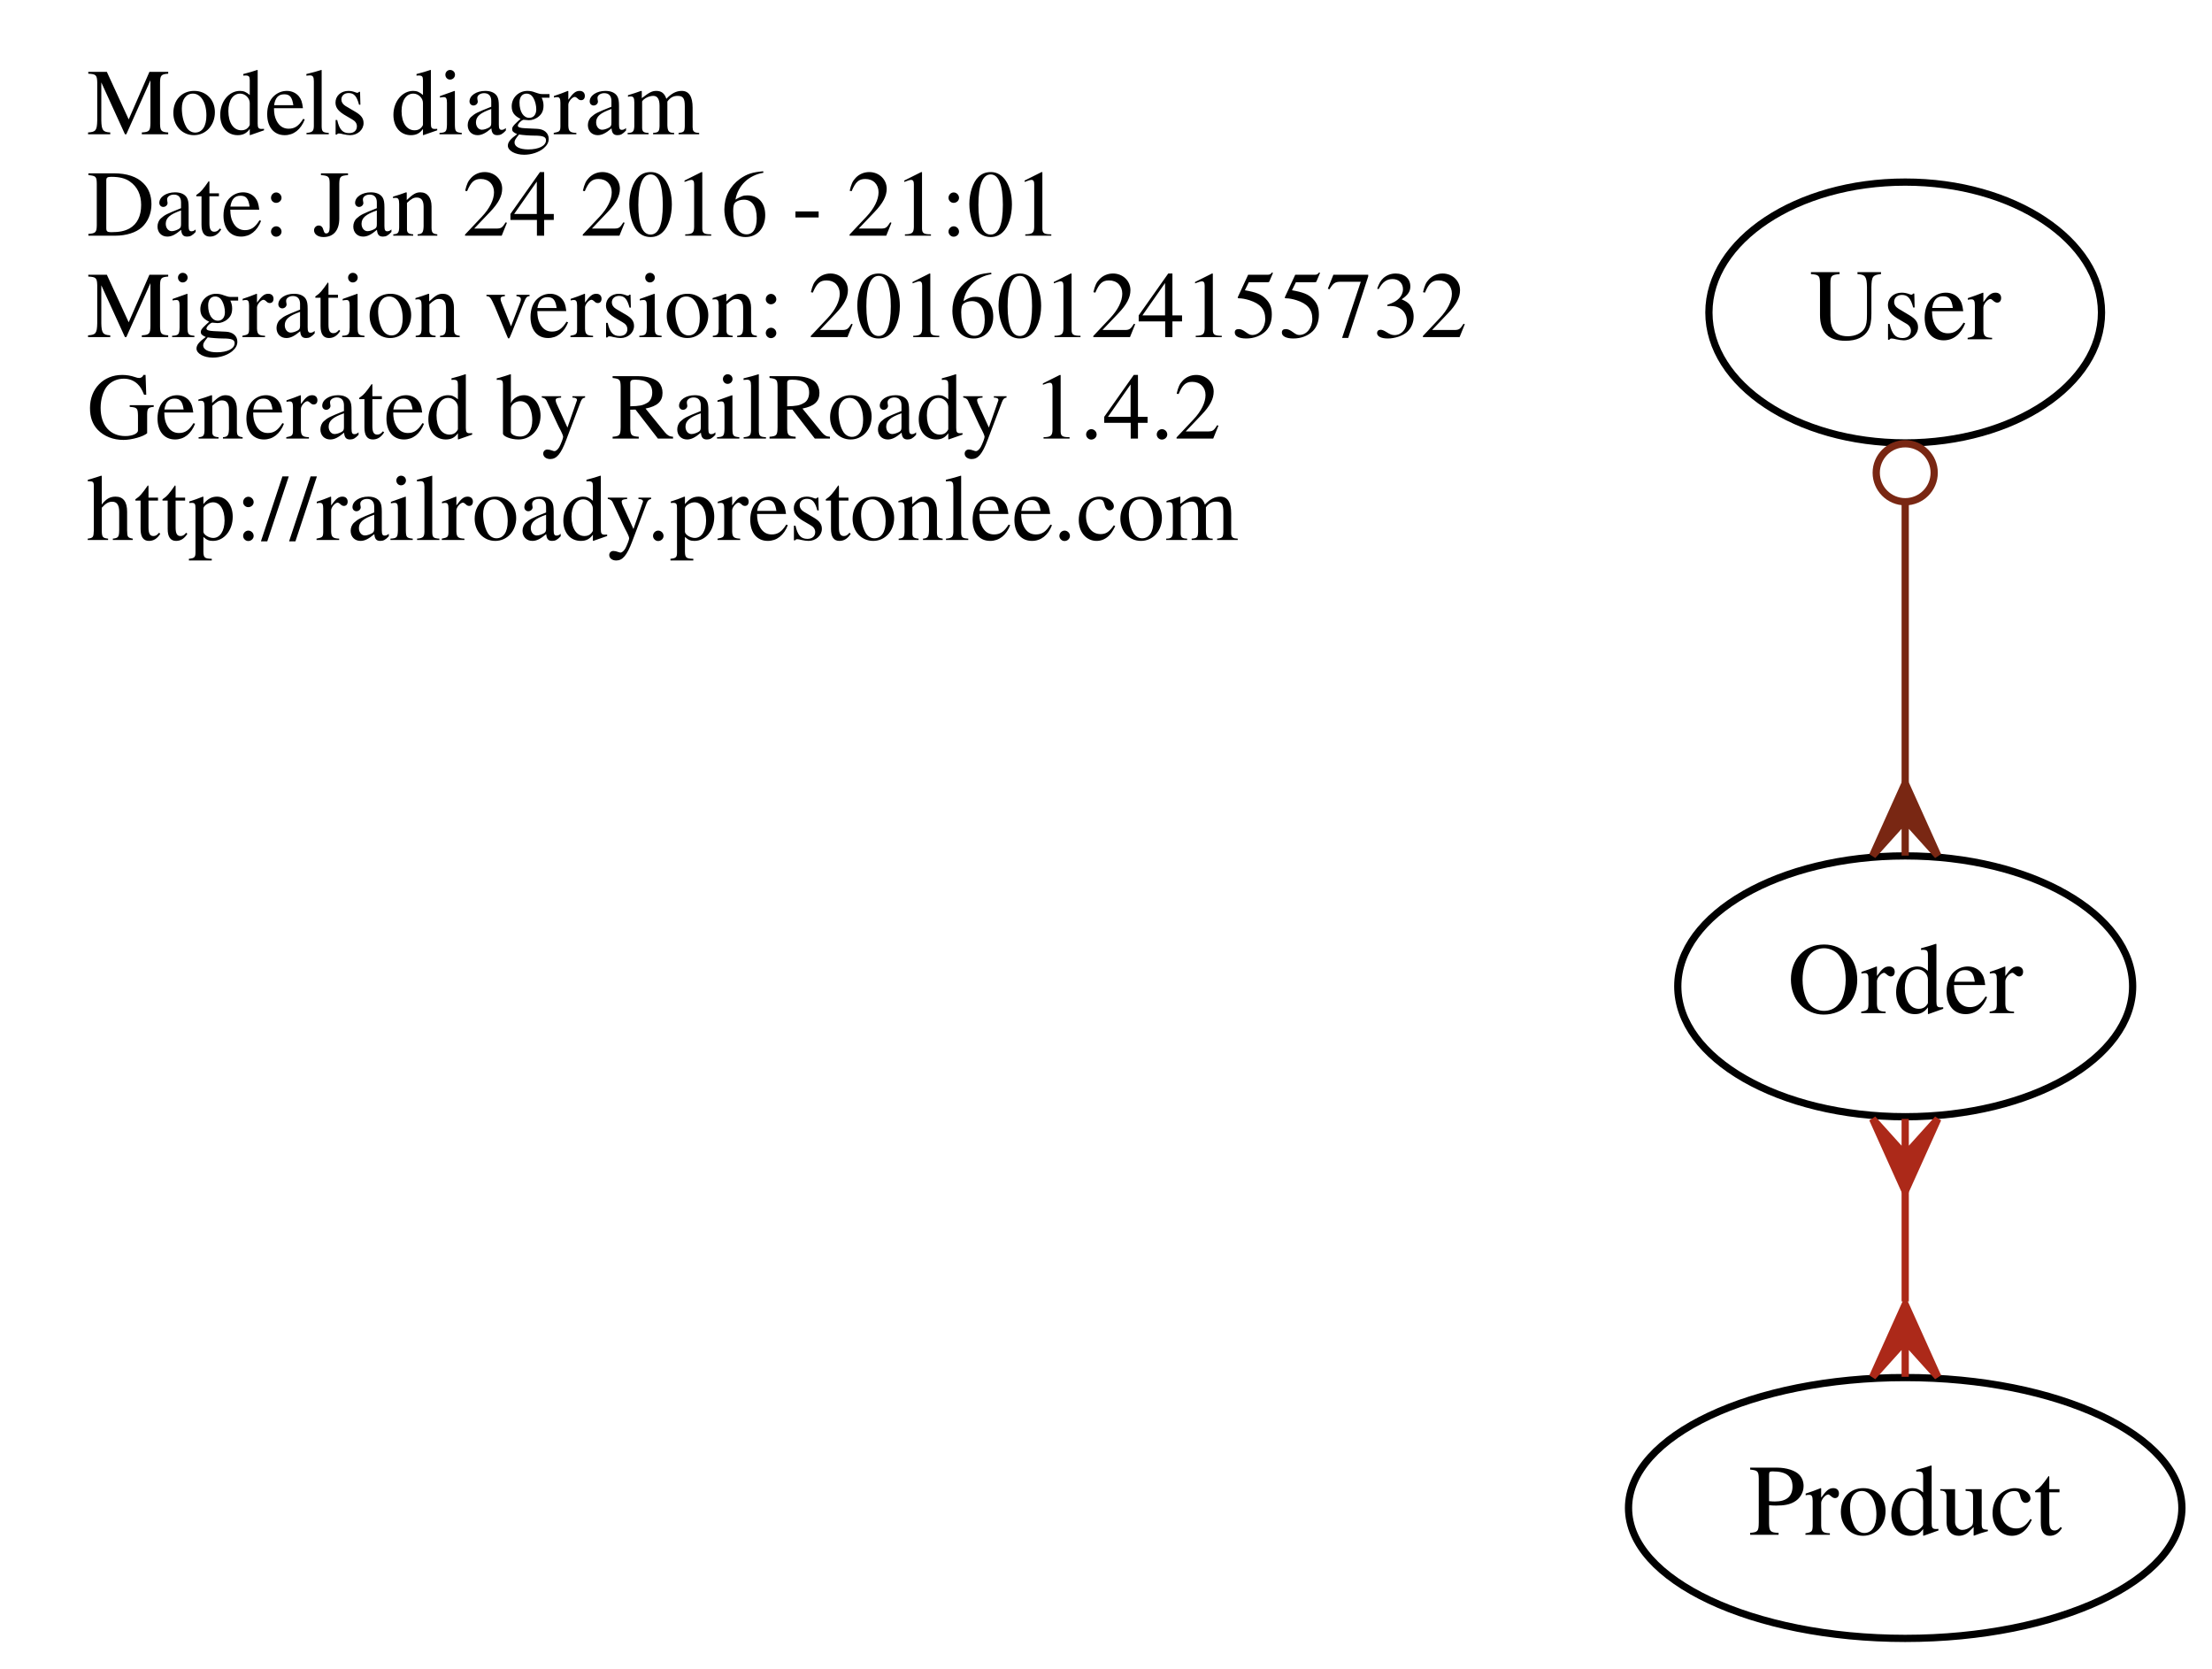
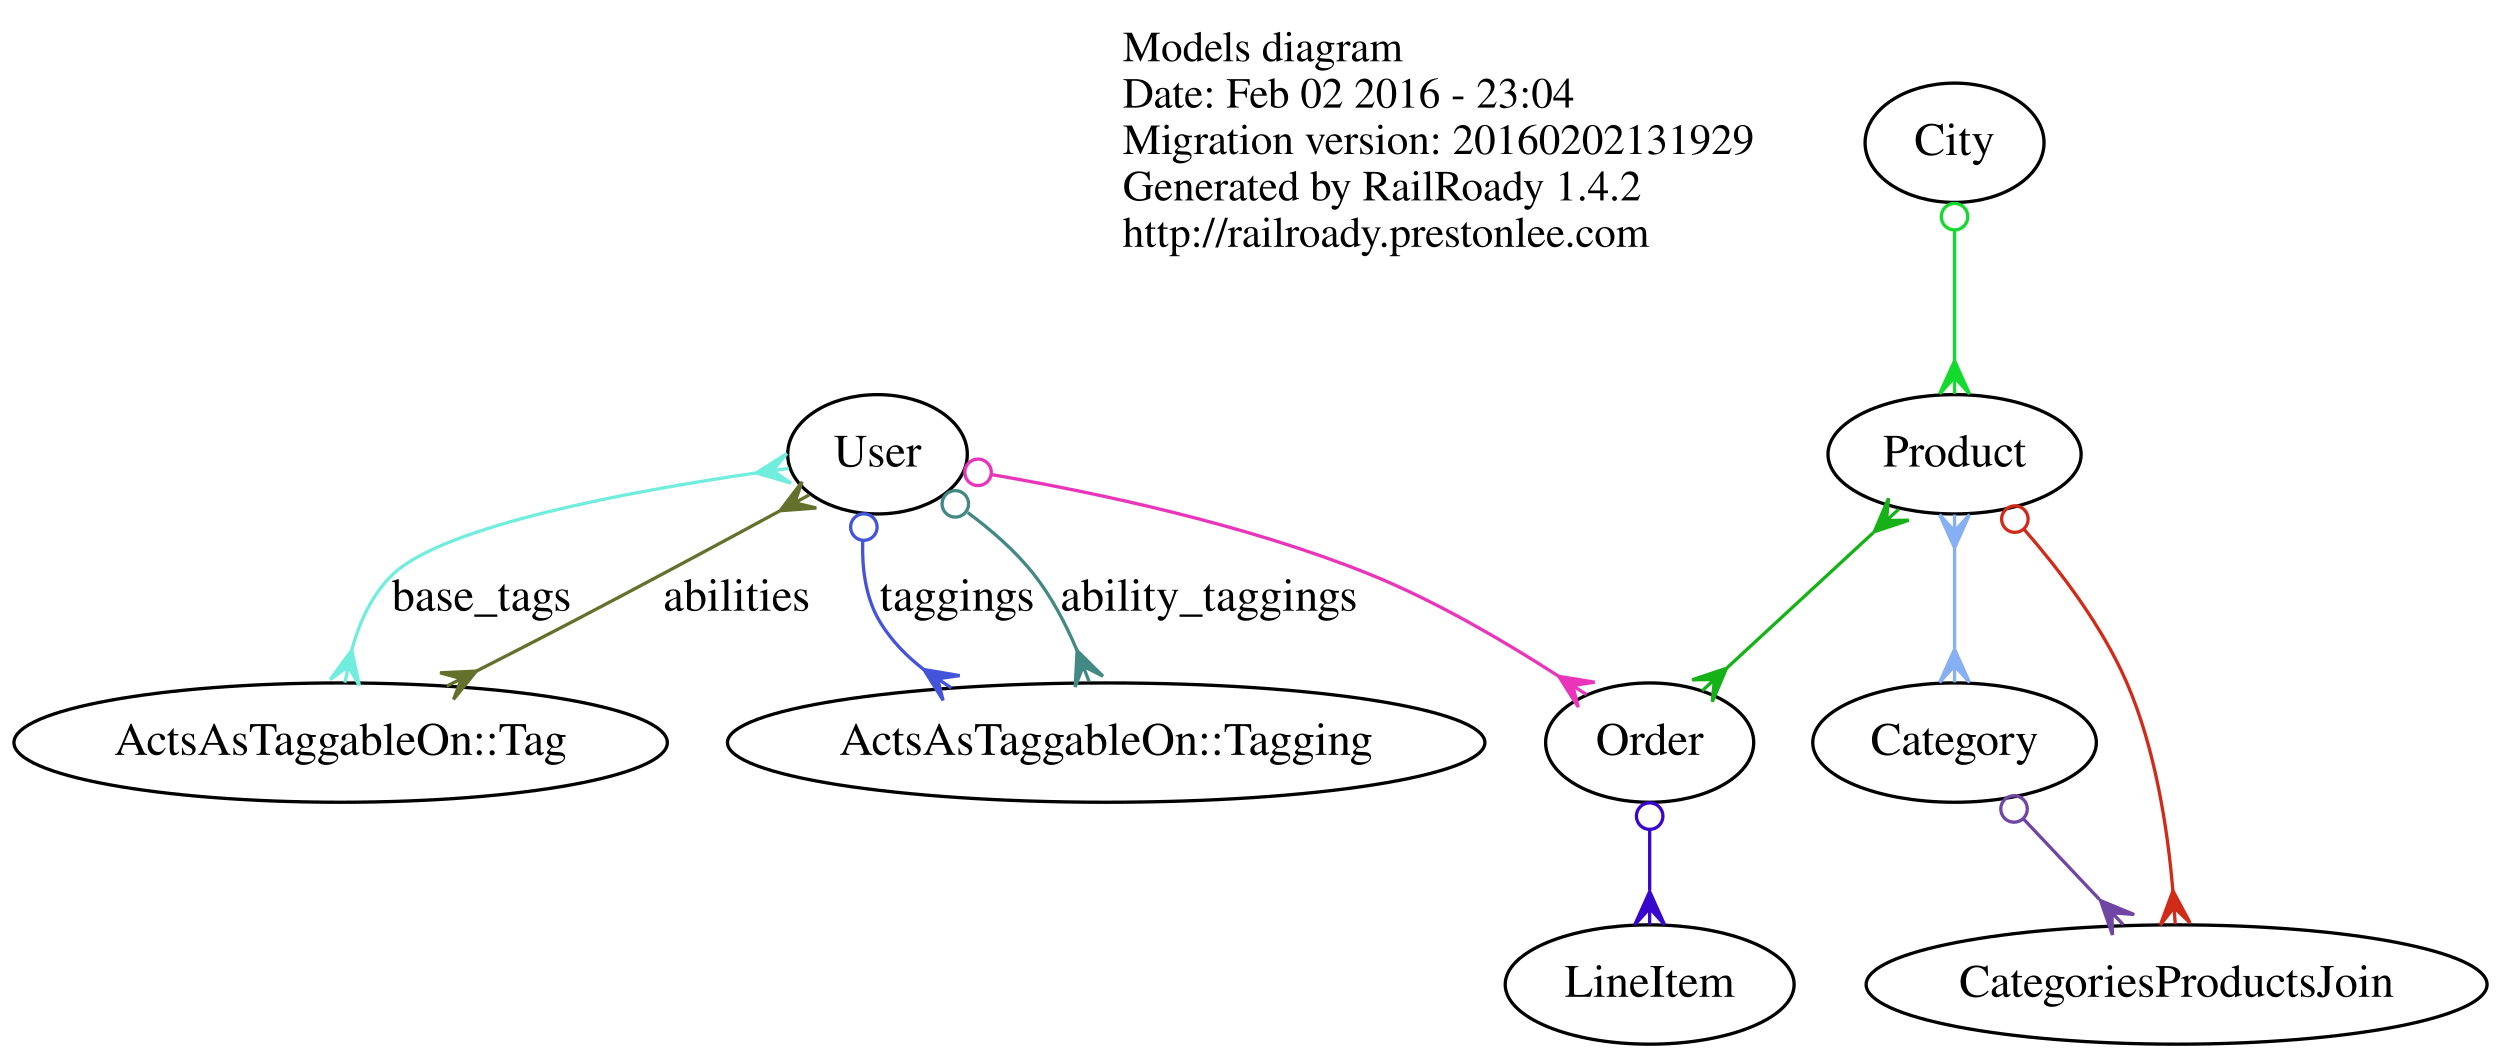
- <svg xmlns="http://www.w3.org/2000/svg" width="305pt" height="230pt" viewBox="0.00 0.00 305.35 230.00">
-   <g id="graph0" class="graph" transform="scale(1 1) rotate(0) translate(4 226)">
-     <polygon fill="none" stroke="none" points="-4,4 -4,-226 301.347,-226 301.347,4 -4,4" />
+ <svg xmlns="http://www.w3.org/2000/svg" width="754pt" height="319pt" viewBox="0.00 0.00 754.38 319.00">
+   <g id="graph0" class="graph" transform="scale(1 1) rotate(0) translate(4 315)">
+     <polygon fill="none" stroke="none" points="-4,4 -4,-315 750.383,-315 750.383,4 -4,4" />
    <g id="node1" class="node">
-       <text text-anchor="start" x="8" y="-207.6" font-family="Times,serif" font-size="13.00">Models diagram</text>
-       <text text-anchor="start" x="8" y="-193.6" font-family="Times,serif" font-size="13.00">Date: Jan 24 2016 - 21:01</text>
-       <text text-anchor="start" x="8" y="-179.6" font-family="Times,serif" font-size="13.00">Migration version: 20160124155732</text>
-       <text text-anchor="start" x="8" y="-165.6" font-family="Times,serif" font-size="13.00">Generated by RailRoady 1.4.2</text>
-       <text text-anchor="start" x="8" y="-151.6" font-family="Times,serif" font-size="13.00">http://railroady.prestonlee.com</text>
+       <text text-anchor="start" x="334.791" y="-296.6" font-family="Times,serif" font-size="13.00">Models diagram</text>
+       <text text-anchor="start" x="334.791" y="-282.6" font-family="Times,serif" font-size="13.00">Date: Feb 02 2016 - 23:04</text>
+       <text text-anchor="start" x="334.791" y="-268.6" font-family="Times,serif" font-size="13.00">Migration version: 20160202131929</text>
+       <text text-anchor="start" x="334.791" y="-254.6" font-family="Times,serif" font-size="13.00">Generated by RailRoady 1.4.2</text>
+       <text text-anchor="start" x="334.791" y="-240.6" font-family="Times,serif" font-size="13.00">http://railroady.prestonlee.com</text>
    </g>
    <g id="node2" class="node">
-       <ellipse fill="none" stroke="black" cx="259" cy="-90" rx="31.396" ry="18" />
-       <text text-anchor="middle" x="259" y="-86.3" font-family="Times,serif" font-size="14.00">Order</text>
+       <ellipse fill="none" stroke="black" cx="493.791" cy="-91" rx="31.396" ry="18" />
+       <text text-anchor="middle" x="493.791" y="-87.3" font-family="Times,serif" font-size="14.00">Order</text>
+     </g>
+     <g id="node8" class="node">
+       <ellipse fill="none" stroke="black" cx="493.791" cy="-18" rx="43.592" ry="18" />
+       <text text-anchor="middle" x="493.791" y="-14.3" font-family="Times,serif" font-size="14.00">LineItem</text>
+     </g>
+     <g id="edge1" class="edge">
+       <path fill="none" stroke="#3806cd" d="M493.791,-64.791C493.791,-58.832 493.791,-52.45 493.791,-46.399" />
+       <ellipse fill="none" stroke="#3806cd" cx="493.791" cy="-68.813" rx="4" ry="4" />
+       <polygon fill="#3806cd" stroke="#3806cd" points="493.791,-46.029 498.291,-36.029 493.791,-41.029 493.791,-36.029 493.791,-36.029 493.791,-36.029 493.791,-41.029 489.291,-36.029 493.791,-46.029 493.791,-46.029" />
+     </g>
+     <g id="node3" class="node">
+       <ellipse fill="none" stroke="black" cx="652.791" cy="-18" rx="93.683" ry="18" />
+       <text text-anchor="middle" x="652.791" y="-14.3" font-family="Times,serif" font-size="14.00">CategoriesProductsJoin</text>
    </g>
    <g id="node4" class="node">
-       <ellipse fill="none" stroke="black" cx="259" cy="-18" rx="38.194" ry="18" />
-       <text text-anchor="middle" x="259" y="-14.3" font-family="Times,serif" font-size="14.00">Product</text>
-     </g>
-     <g id="edge1" class="edge">
-       <path fill="none" stroke="#ac2919" d="M259,-61.665C259,-56.687 259,-51.491 259,-46.507" />
-       <polygon fill="#ac2919" stroke="#ac2919" points="259,-61.697 254.5,-71.697 259,-66.697 259,-71.697 259,-71.697 259,-71.697 259,-66.697 263.5,-71.697 259,-61.697 259,-61.697" />
-       <polygon fill="#ac2919" stroke="#ac2919" points="259,-46.104 263.5,-36.104 259,-41.104 259,-36.104 259,-36.104 259,-36.104 259,-41.104 254.5,-36.104 259,-46.104 259,-46.104" />
-     </g>
-     <g id="node3" class="node">
-       <ellipse fill="none" stroke="black" cx="259" cy="-183" rx="27.097" ry="18" />
-       <text text-anchor="middle" x="259" y="-179.3" font-family="Times,serif" font-size="14.00">User</text>
+       <ellipse fill="none" stroke="black" cx="260.791" cy="-178" rx="27.097" ry="18" />
+       <text text-anchor="middle" x="260.791" y="-174.3" font-family="Times,serif" font-size="14.00">User</text>
    </g>
    <g id="edge2" class="edge">
-       <path fill="none" stroke="#792713" d="M259,-156.729C259,-144.725 259,-130.362 259,-118.129" />
-       <ellipse fill="none" stroke="#792713" cx="259" cy="-160.884" rx="4" ry="4" />
-       <polygon fill="#792713" stroke="#792713" points="259,-118.04 263.5,-108.04 259,-113.04 259,-108.04 259,-108.04 259,-108.04 259,-113.04 254.5,-108.04 259,-118.04 259,-118.04" />
+       <path fill="none" stroke="#ea34b9" d="M295.394,-171.838C325.972,-166.575 371.392,-157.023 408.791,-142 429.032,-133.869 450.179,-121.447 466.317,-111.019" />
+       <ellipse fill="none" stroke="#ea34b9" cx="291.127" cy="-172.551" rx="4" ry="4" />
+       <polygon fill="#ea34b9" stroke="#ea34b9" points="466.382,-110.977 477.208,-109.227 470.556,-108.224 474.73,-105.471 474.73,-105.471 474.73,-105.471 470.556,-108.224 472.252,-101.714 466.382,-110.977 466.382,-110.977" />
+     </g>
+     <g id="node9" class="node">
+       <ellipse fill="none" stroke="black" cx="329.791" cy="-91" rx="114.28" ry="18" />
+       <text text-anchor="middle" x="329.791" y="-87.3" font-family="Times,serif" font-size="14.00">ActsAsTaggableOn::Tagging</text>
+     </g>
+     <g id="edge3" class="edge">
+       <path fill="none" stroke="#4454da" d="M256.325,-151.878C256.062,-143.423 257.242,-134.293 261.791,-127 265.158,-121.603 269.646,-117 274.717,-113.084" />
+       <ellipse fill="none" stroke="#4454da" cx="256.669" cy="-156.029" rx="4" ry="4" />
+       <polygon fill="#4454da" stroke="#4454da" points="274.78,-113.041 285.594,-111.217 278.935,-110.26 283.09,-107.478 283.09,-107.478 283.09,-107.478 278.935,-110.26 280.586,-103.739 274.78,-113.041 274.78,-113.041" />
+       <text text-anchor="middle" x="284.791" y="-130.8" font-family="Times,serif" font-size="14.00">taggings</text>
+     </g>
+     <g id="edge5" class="edge">
+       <path fill="none" stroke="#428884" d="M287.986,-160.431C295.082,-155.183 302.277,-148.923 307.791,-142 313.252,-135.144 317.637,-126.721 321.012,-118.757" />
+       <ellipse fill="none" stroke="#428884" cx="284.266" cy="-163.035" rx="4" ry="4" />
+       <polygon fill="#428884" stroke="#428884" points="321.022,-118.732 328.828,-111.03 322.827,-114.069 324.631,-109.406 324.631,-109.406 324.631,-109.406 322.827,-114.069 320.435,-107.781 321.022,-118.732 321.022,-118.732" />
+       <text text-anchor="middle" x="360.791" y="-130.8" font-family="Times,serif" font-size="14.00">ability_taggings</text>
+     </g>
+     <g id="node10" class="node">
+       <ellipse fill="none" stroke="black" cx="98.791" cy="-91" rx="98.583" ry="18" />
+       <text text-anchor="middle" x="98.791" y="-87.3" font-family="Times,serif" font-size="14.00">ActsAsTaggableOn::Tag</text>
+     </g>
+     <g id="edge4" class="edge">
+       <path fill="none" stroke="#70eddc" d="M223.897,-172.329C186.019,-166.824 130.464,-156.547 114.791,-142 108.333,-136.005 104.47,-127.406 102.164,-119.025" />
+       <polygon fill="#70eddc" stroke="#70eddc" points="224.161,-172.366 233.439,-178.212 229.112,-173.061 234.064,-173.755 234.064,-173.755 234.064,-173.755 229.112,-173.061 234.689,-169.299 224.161,-172.366 224.161,-172.366" />
+       <polygon fill="#70eddc" stroke="#70eddc" points="102.134,-118.882 104.455,-108.165 101.094,-113.991 100.054,-109.101 100.054,-109.101 100.054,-109.101 101.094,-113.991 95.652,-110.037 102.134,-118.882 102.134,-118.882" />
+       <text text-anchor="middle" x="141.291" y="-130.8" font-family="Times,serif" font-size="14.00">base_tags</text>
+     </g>
+     <g id="edge6" class="edge">
+       <path fill="none" stroke="#63712d" d="M231.209,-160.863C212.981,-150.978 189.099,-138.13 167.791,-127 158.773,-122.289 149.05,-117.302 139.829,-112.614" />
+       <polygon fill="#63712d" stroke="#63712d" points="231.394,-160.964 238.033,-169.691 235.788,-163.35 240.181,-165.737 240.181,-165.737 240.181,-165.737 235.788,-163.35 242.33,-161.783 231.394,-160.964 231.394,-160.964" />
+       <polygon fill="#63712d" stroke="#63712d" points="139.74,-112.569 132.855,-104.033 135.28,-110.308 130.821,-108.047 130.821,-108.047 130.821,-108.047 135.28,-110.308 128.786,-112.061 139.74,-112.569 139.74,-112.569" />
+       <text text-anchor="middle" x="218.291" y="-130.8" font-family="Times,serif" font-size="14.00">abilities</text>
+     </g>
+     <g id="node5" class="node">
+       <ellipse fill="none" stroke="black" cx="585.791" cy="-178" rx="38.194" ry="18" />
+       <text text-anchor="middle" x="585.791" y="-174.3" font-family="Times,serif" font-size="14.00">Product</text>
+     </g>
+     <g id="edge9" class="edge">
+       <path fill="none" stroke="#15b117" d="M561.304,-154.376C547.612,-141.725 530.637,-126.042 517.134,-113.567" />
+       <polygon fill="#15b117" stroke="#15b117" points="561.572,-154.624 565.863,-164.715 565.245,-158.017 568.917,-161.41 568.917,-161.41 568.917,-161.41 565.245,-158.017 571.971,-158.104 561.572,-154.624 561.572,-154.624" />
+       <polygon fill="#15b117" stroke="#15b117" points="516.981,-113.425 512.69,-103.334 513.309,-110.032 509.636,-106.639 509.636,-106.639 509.636,-106.639 513.309,-110.032 506.582,-109.944 516.981,-113.425 516.981,-113.425" />
+     </g>
+     <g id="edge7" class="edge">
+       <path fill="none" stroke="#d02a19" d="M606.854,-155.249C617.796,-142.705 630.393,-126.069 637.791,-109 646.428,-89.075 650.116,-64.68 651.679,-46.317" />
+       <ellipse fill="none" stroke="#d02a19" cx="603.991" cy="-158.439" rx="4" ry="4" />
+       <polygon fill="#d02a19" stroke="#d02a19" points="651.683,-46.257 656.864,-36.592 652.029,-41.269 652.375,-36.281 652.375,-36.281 652.375,-36.281 652.029,-41.269 647.886,-35.97 651.683,-46.257 651.683,-46.257" />
+     </g>
+     <g id="node7" class="node">
+       <ellipse fill="none" stroke="black" cx="585.791" cy="-91" rx="42.793" ry="18" />
+       <text text-anchor="middle" x="585.791" y="-87.3" font-family="Times,serif" font-size="14.00">Category</text>
+     </g>
+     <g id="edge8" class="edge">
+       <path fill="none" stroke="#86aff4" d="M585.791,-149.734C585.791,-140.06 585.791,-129.173 585.791,-119.481" />
+       <polygon fill="#86aff4" stroke="#86aff4" points="585.791,-149.799 581.291,-159.799 585.791,-154.799 585.791,-159.799 585.791,-159.799 585.791,-159.799 585.791,-154.799 590.291,-159.799 585.791,-149.799 585.791,-149.799" />
+       <polygon fill="#86aff4" stroke="#86aff4" points="585.791,-119.175 590.291,-109.175 585.791,-114.175 585.791,-109.175 585.791,-109.175 585.791,-109.175 585.791,-114.175 581.291,-109.175 585.791,-119.175 585.791,-119.175" />
+     </g>
+     <g id="node6" class="node">
+       <ellipse fill="none" stroke="black" cx="585.791" cy="-272" rx="27" ry="18" />
+       <text text-anchor="middle" x="585.791" y="-268.3" font-family="Times,serif" font-size="14.00">City</text>
+     </g>
+     <g id="edge10" class="edge">
+       <path fill="none" stroke="#14da2e" d="M585.791,-245.451C585.791,-233.315 585.791,-218.795 585.791,-206.427" />
+       <ellipse fill="none" stroke="#14da2e" cx="585.791" cy="-249.696" rx="4" ry="4" />
+       <polygon fill="#14da2e" stroke="#14da2e" points="585.791,-206.227 590.291,-196.227 585.791,-201.227 585.791,-196.227 585.791,-196.227 585.791,-196.227 585.791,-201.227 581.291,-196.227 585.791,-206.227 585.791,-206.227" />
+     </g>
+     <g id="edge11" class="edge">
+       <path fill="none" stroke="#7045a4" d="M606.496,-68.059C613.793,-60.326 622.043,-51.584 629.536,-43.643" />
+       <ellipse fill="none" stroke="#7045a4" cx="603.74" cy="-70.98" rx="4" ry="4" />
+       <polygon fill="#7045a4" stroke="#7045a4" points="629.851,-43.31 639.987,-39.126 633.282,-39.674 636.714,-36.037 636.714,-36.037 636.714,-36.037 633.282,-39.674 633.441,-32.949 629.851,-43.31 629.851,-43.31" />
    </g>
  </g>
</svg>
